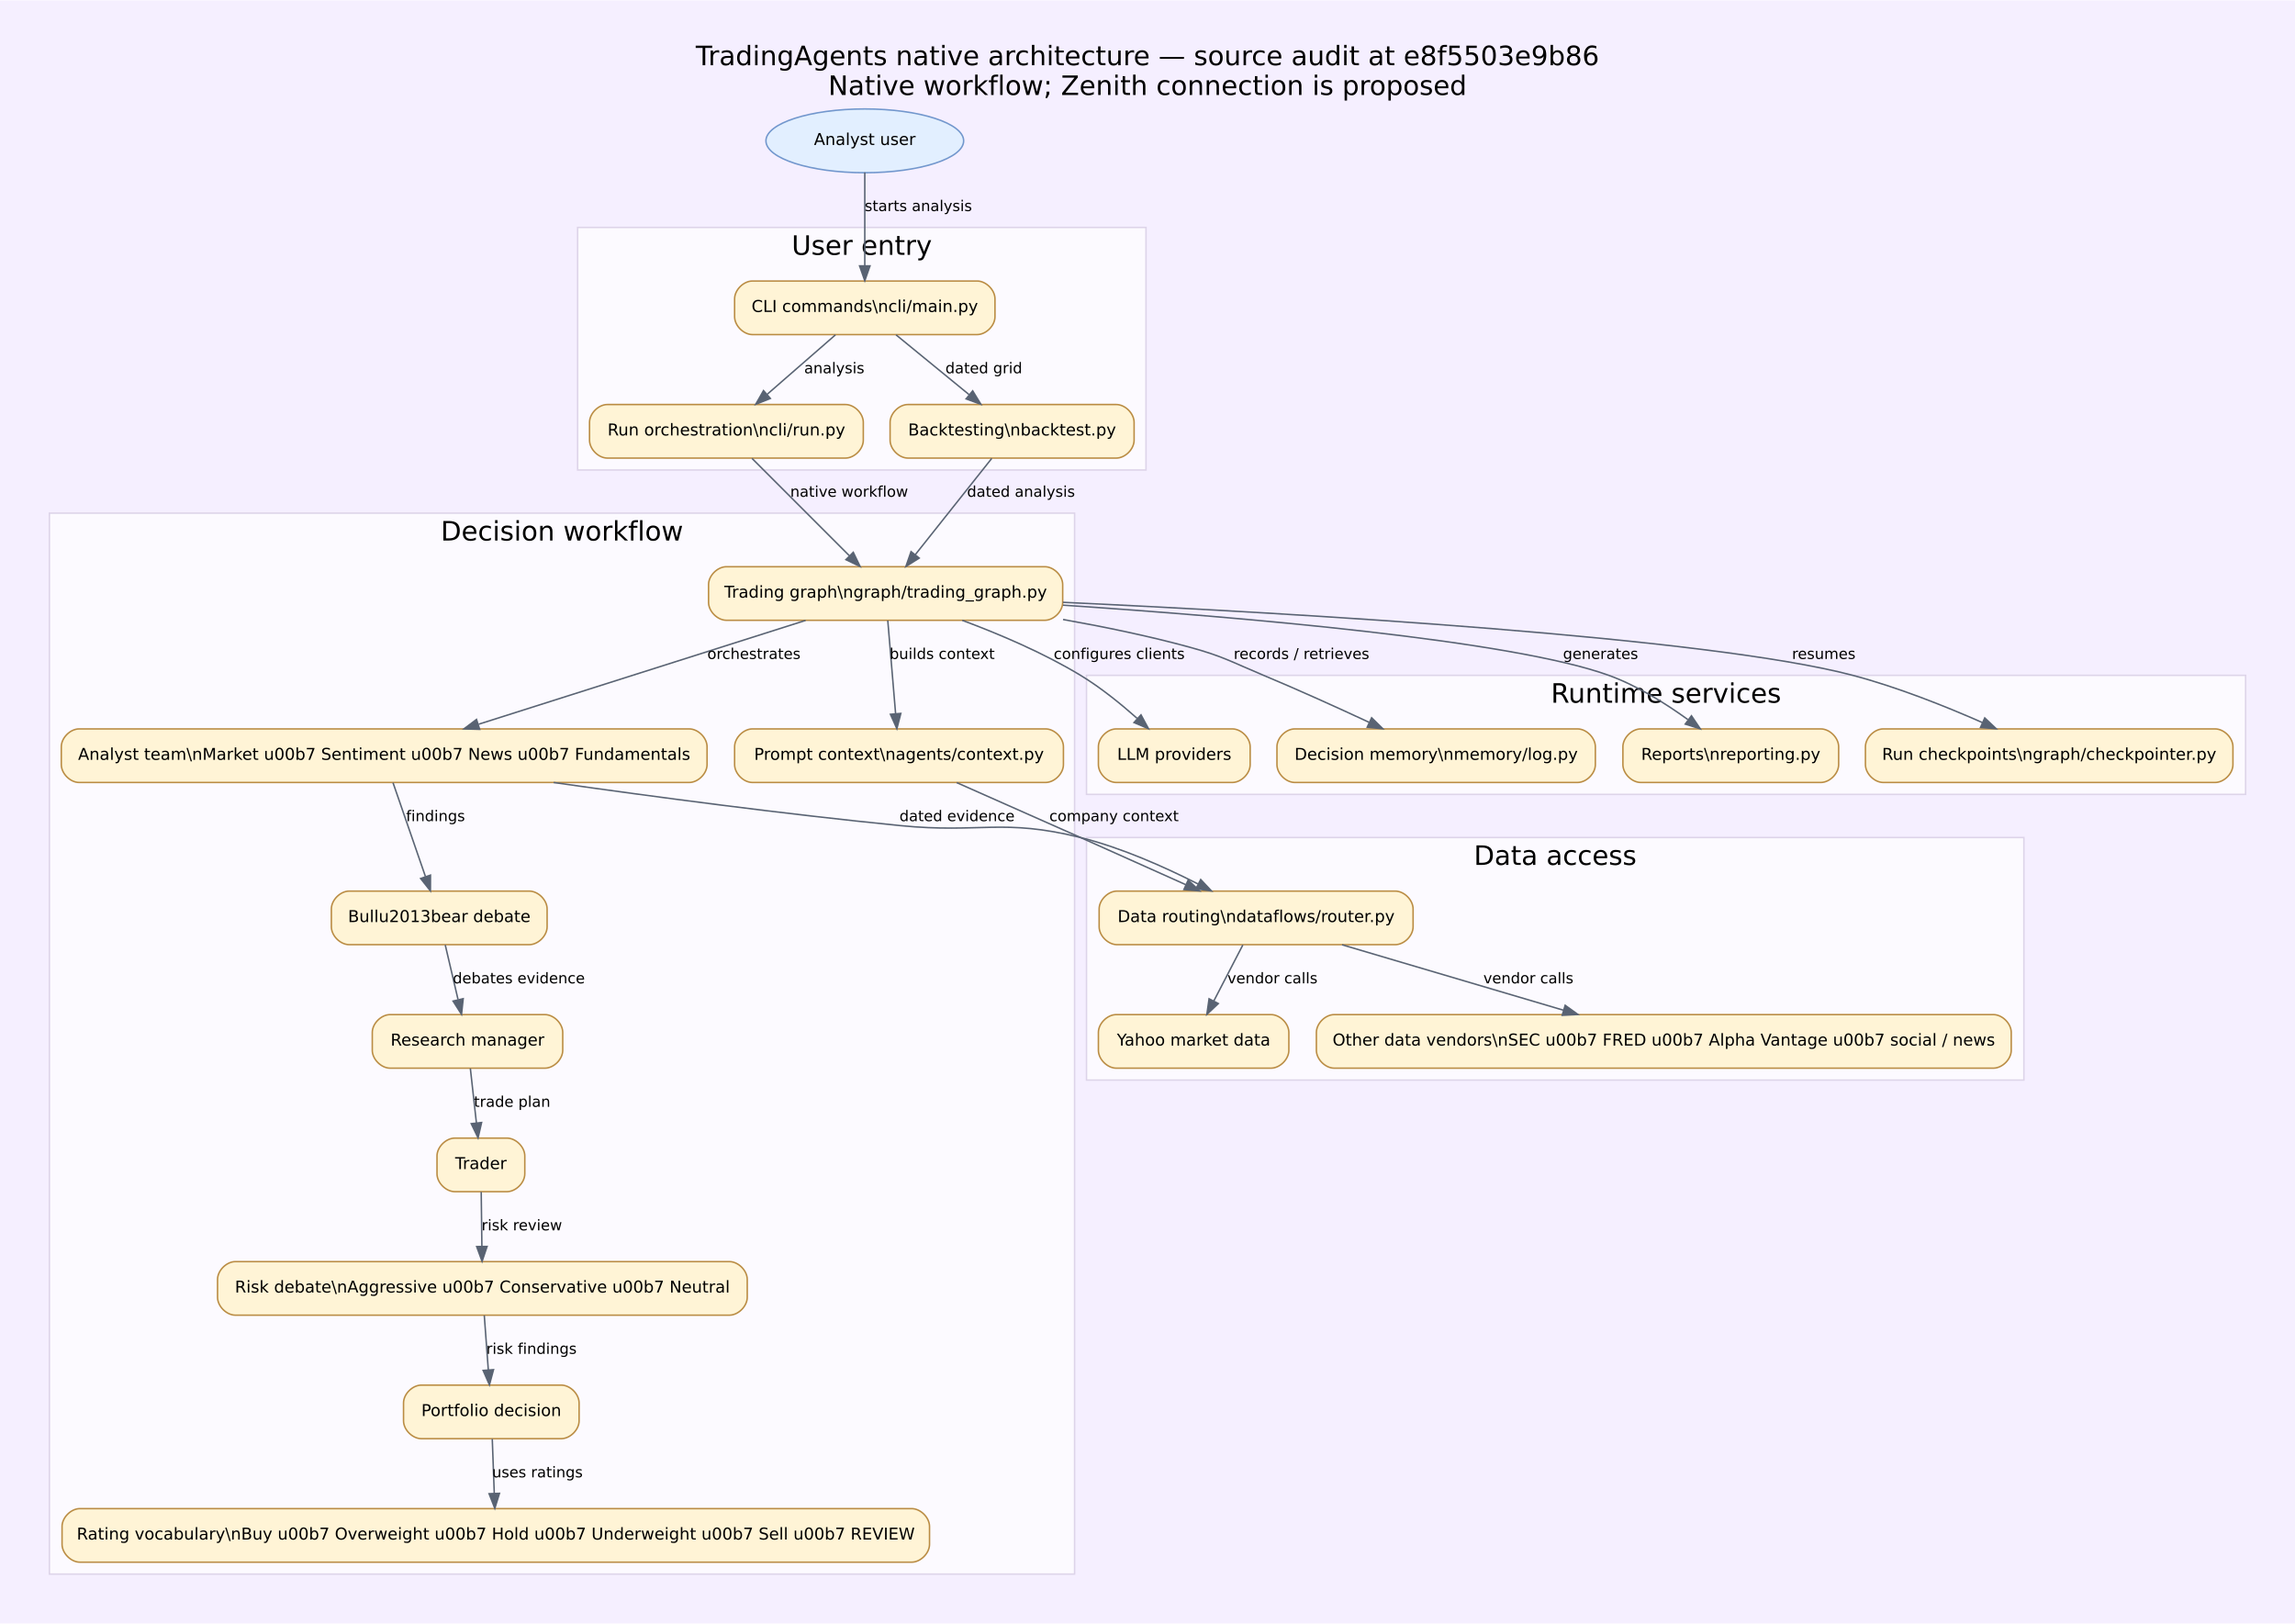
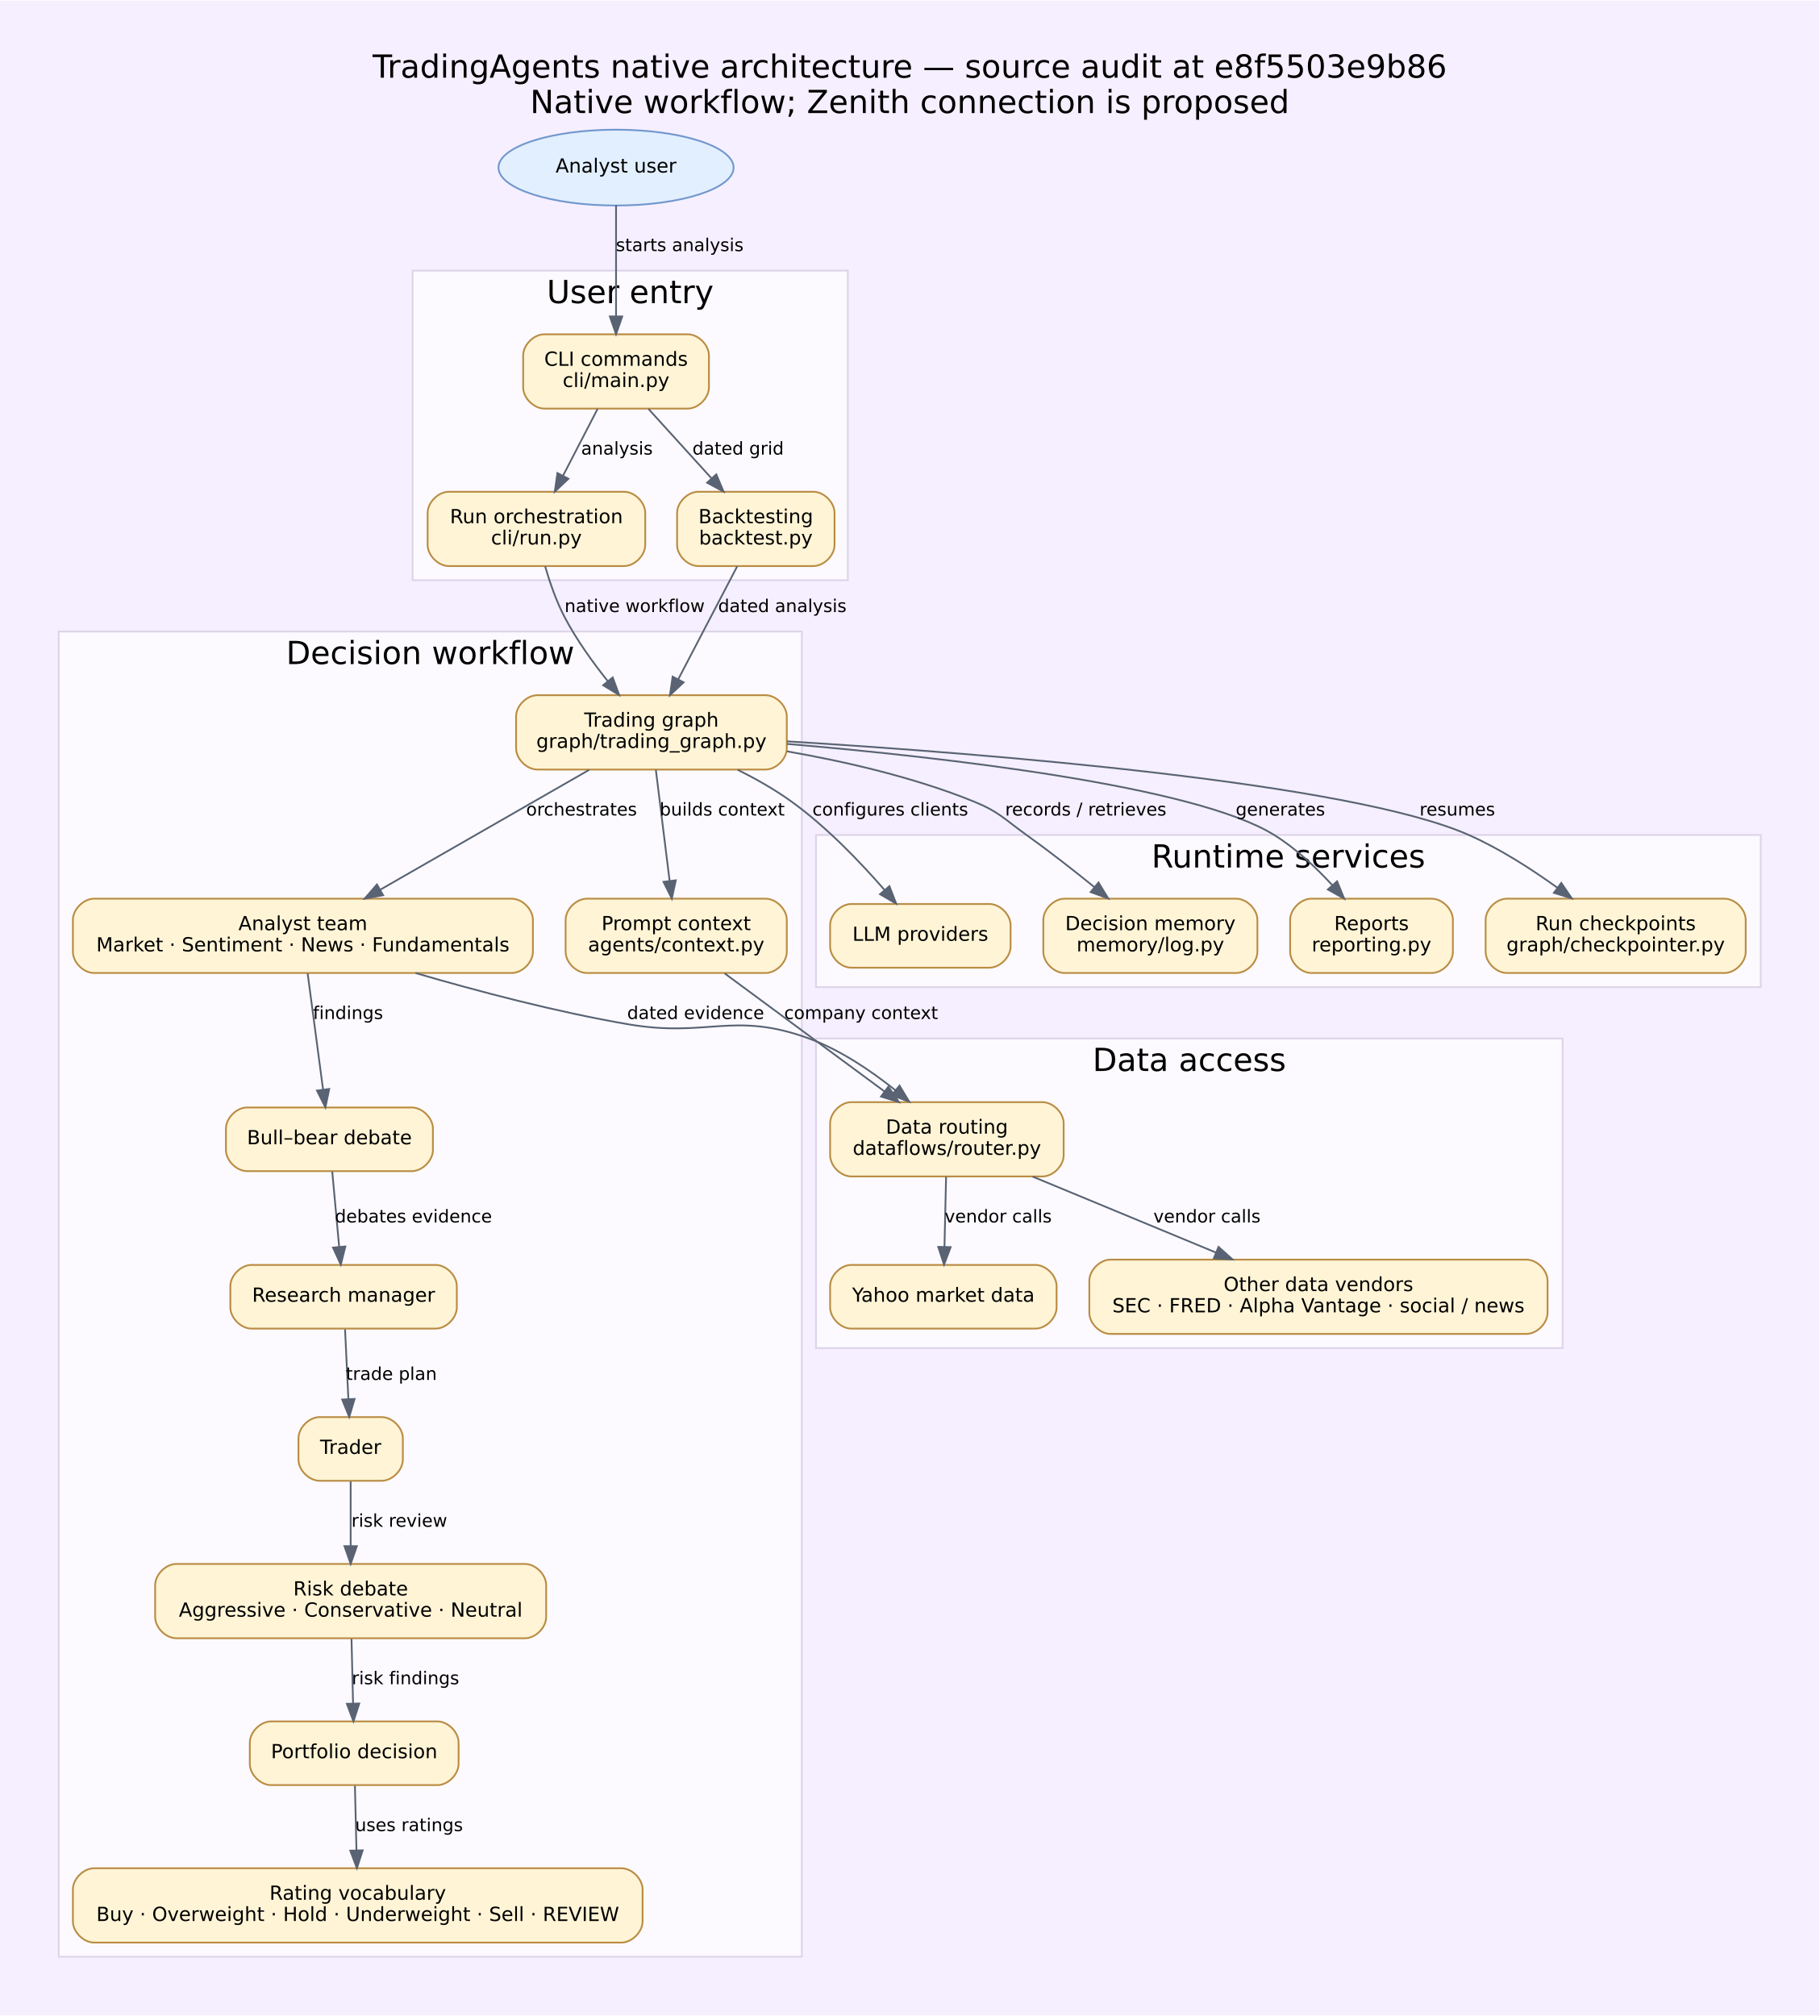
- <svg xmlns="http://www.w3.org/2000/svg" width="1542pt" height="1091pt" viewBox="0.00 0.00 1542.40 1090.83">
-   <g id="graph0" class="graph" transform="scale(1 1) rotate(0) translate(25.2 1065.63)">
-     <polygon fill="#f5efff" stroke="transparent" points="-25.2,25.2 -25.2,-1065.63 1517.2,-1065.63 1517.2,25.2 -25.2,25.2" />
-     <text text-anchor="middle" x="746" y="-1022.03" font-family="DejaVu Sans" font-size="18.00">TradingAgents native architecture — source audit at e8f5503e9b86</text>
-     <text text-anchor="middle" x="746" y="-1002.03" font-family="DejaVu Sans" font-size="18.00">Native workflow; Zenith connection is proposed</text>
+ <svg xmlns="http://www.w3.org/2000/svg" width="1028pt" height="1139pt" viewBox="0.00 0.00 1028.40 1138.83">
+   <g id="graph0" class="graph" transform="scale(1 1) rotate(0) translate(25.2 1113.63)">
+     <polygon fill="#f5efff" stroke="transparent" points="-25.2,25.2 -25.2,-1113.63 1003.2,-1113.63 1003.2,25.2 -25.2,25.2" />
+     <text text-anchor="middle" x="489" y="-1070.03" font-family="DejaVu Sans" font-size="18.00">TradingAgents native architecture — source audit at e8f5503e9b86</text>
+     <text text-anchor="middle" x="489" y="-1050.03" font-family="DejaVu Sans" font-size="18.00">Native workflow; Zenith connection is proposed</text>
    <g id="clust1" class="cluster">
-       <polygon fill="#fcfaff" stroke="#ddd4e9" points="363,-750 363,-913 745,-913 745,-750 363,-750" />
-       <text text-anchor="middle" x="554" y="-894.6" font-family="DejaVu Sans" font-size="18.00">User entry</text>
+       <polygon fill="#fcfaff" stroke="#ddd4e9" points="208,-786 208,-961 454,-961 454,-786 208,-786" />
+       <text text-anchor="middle" x="331" y="-942.6" font-family="DejaVu Sans" font-size="18.00">User entry</text>
    </g>
    <g id="clust2" class="cluster">
-       <polygon fill="#fcfaff" stroke="#ddd4e9" points="8,-8 8,-721 697,-721 697,-8 8,-8" />
-       <text text-anchor="middle" x="352.5" y="-702.6" font-family="DejaVu Sans" font-size="18.00">Decision workflow</text>
+       <polygon fill="#fcfaff" stroke="#ddd4e9" points="8,-8 8,-757 428,-757 428,-8 8,-8" />
+       <text text-anchor="middle" x="218" y="-738.6" font-family="DejaVu Sans" font-size="18.00">Decision workflow</text>
    </g>
    <g id="clust3" class="cluster">
-       <polygon fill="#fcfaff" stroke="#ddd4e9" points="705,-532 705,-612 1484,-612 1484,-532 705,-532" />
-       <text text-anchor="middle" x="1094.5" y="-593.6" font-family="DejaVu Sans" font-size="18.00">Runtime services</text>
+       <polygon fill="#fcfaff" stroke="#ddd4e9" points="436,-556 436,-642 970,-642 970,-556 436,-556" />
+       <text text-anchor="middle" x="703" y="-623.6" font-family="DejaVu Sans" font-size="18.00">Runtime services</text>
    </g>
    <g id="clust4" class="cluster">
-       <polygon fill="#fcfaff" stroke="#ddd4e9" points="705,-340 705,-503 1335,-503 1335,-340 705,-340" />
-       <text text-anchor="middle" x="1020" y="-484.6" font-family="DejaVu Sans" font-size="18.00">Data access</text>
+       <polygon fill="#fcfaff" stroke="#ddd4e9" points="436,-352 436,-527 858,-527 858,-352 436,-352" />
+       <text text-anchor="middle" x="647" y="-508.6" font-family="DejaVu Sans" font-size="18.00">Data access</text>
    </g>
    <g id="node1" class="node">
-       <path fill="#fff4d6" stroke="#ba8c43" d="M631.5,-877C631.5,-877 480.5,-877 480.5,-877 474.5,-877 468.5,-871 468.5,-865 468.5,-865 468.5,-853 468.5,-853 468.5,-847 474.5,-841 480.5,-841 480.5,-841 631.5,-841 631.5,-841 637.5,-841 643.5,-847 643.5,-853 643.5,-853 643.5,-865 643.5,-865 643.5,-871 637.5,-877 631.5,-877" />
-       <text text-anchor="middle" x="556" y="-856.2" font-family="DejaVu Sans" font-size="11.00">CLI commands\ncli/main.py</text>
+       <path fill="#fff4d6" stroke="#ba8c43" d="M363.5,-925C363.5,-925 282.5,-925 282.5,-925 276.5,-925 270.5,-919 270.5,-913 270.5,-913 270.5,-895 270.5,-895 270.5,-889 276.5,-883 282.5,-883 282.5,-883 363.5,-883 363.5,-883 369.5,-883 375.5,-889 375.5,-895 375.5,-895 375.5,-913 375.5,-913 375.5,-919 369.5,-925 363.5,-925" />
+       <text text-anchor="middle" x="323" y="-907.2" font-family="DejaVu Sans" font-size="11.00">CLI commands</text>
+       <text text-anchor="middle" x="323" y="-895.2" font-family="DejaVu Sans" font-size="11.00">cli/main.py</text>
    </g>
    <g id="node2" class="node">
-       <path fill="#fff4d6" stroke="#ba8c43" d="M543,-794C543,-794 383,-794 383,-794 377,-794 371,-788 371,-782 371,-782 371,-770 371,-770 371,-764 377,-758 383,-758 383,-758 543,-758 543,-758 549,-758 555,-764 555,-770 555,-770 555,-782 555,-782 555,-788 549,-794 543,-794" />
-       <text text-anchor="middle" x="463" y="-773.2" font-family="DejaVu Sans" font-size="11.00">Run orchestration\ncli/run.py</text>
+       <path fill="#fff4d6" stroke="#ba8c43" d="M327.5,-836C327.5,-836 228.5,-836 228.5,-836 222.5,-836 216.5,-830 216.5,-824 216.5,-824 216.5,-806 216.5,-806 216.5,-800 222.5,-794 228.5,-794 228.5,-794 327.5,-794 327.5,-794 333.5,-794 339.5,-800 339.5,-806 339.5,-806 339.5,-824 339.5,-824 339.5,-830 333.5,-836 327.5,-836" />
+       <text text-anchor="middle" x="278" y="-818.2" font-family="DejaVu Sans" font-size="11.00">Run orchestration</text>
+       <text text-anchor="middle" x="278" y="-806.2" font-family="DejaVu Sans" font-size="11.00">cli/run.py</text>
    </g>
    <g id="edge2" class="edge">
-       <path fill="none" stroke="#596373" d="M536.28,-840.82C522.96,-829.22 505.2,-813.75 490.5,-800.95" />
-       <polygon fill="#596373" stroke="#596373" points="492.53,-798.08 482.69,-794.15 487.94,-803.36 492.53,-798.08" />
-       <text text-anchor="middle" x="535.5" y="-815" font-family="DejaVu Sans" font-size="10.00">analysis</text>
+       <path fill="none" stroke="#596373" d="M312.56,-882.82C306.77,-871.62 299.46,-857.49 293.06,-845.12" />
+       <polygon fill="#596373" stroke="#596373" points="296.08,-843.34 288.38,-836.07 289.87,-846.56 296.08,-843.34" />
+       <text text-anchor="middle" x="323.5" y="-857" font-family="DejaVu Sans" font-size="10.00">analysis</text>
    </g>
    <g id="node3" class="node">
-       <path fill="#fff4d6" stroke="#ba8c43" d="M725,-794C725,-794 585,-794 585,-794 579,-794 573,-788 573,-782 573,-782 573,-770 573,-770 573,-764 579,-758 585,-758 585,-758 725,-758 725,-758 731,-758 737,-764 737,-770 737,-770 737,-782 737,-782 737,-788 731,-794 725,-794" />
-       <text text-anchor="middle" x="655" y="-773.2" font-family="DejaVu Sans" font-size="11.00">Backtesting\nbacktest.py</text>
+       <path fill="#fff4d6" stroke="#ba8c43" d="M434.5,-836C434.5,-836 369.5,-836 369.5,-836 363.5,-836 357.5,-830 357.5,-824 357.5,-824 357.5,-806 357.5,-806 357.5,-800 363.5,-794 369.5,-794 369.5,-794 434.5,-794 434.5,-794 440.5,-794 446.5,-800 446.5,-806 446.5,-806 446.5,-824 446.5,-824 446.5,-830 440.5,-836 434.5,-836" />
+       <text text-anchor="middle" x="402" y="-818.2" font-family="DejaVu Sans" font-size="11.00">Backtesting</text>
+       <text text-anchor="middle" x="402" y="-806.2" font-family="DejaVu Sans" font-size="11.00">backtest.py</text>
    </g>
    <g id="edge3" class="edge">
-       <path fill="none" stroke="#596373" d="M577,-840.82C591.3,-829.12 610.43,-813.47 626.16,-800.6" />
-       <polygon fill="#596373" stroke="#596373" points="628.51,-803.19 634.03,-794.15 624.08,-797.78 628.51,-803.19" />
-       <text text-anchor="middle" x="636" y="-815" font-family="DejaVu Sans" font-size="10.00">dated grid</text>
+       <path fill="none" stroke="#596373" d="M341.32,-882.82C351.89,-871.18 365.33,-856.38 376.88,-843.67" />
+       <polygon fill="#596373" stroke="#596373" points="379.65,-845.82 383.78,-836.07 374.46,-841.12 379.65,-845.82" />
+       <text text-anchor="middle" x="392" y="-857" font-family="DejaVu Sans" font-size="10.00">dated grid</text>
    </g>
    <g id="node4" class="node">
-       <path fill="#fff4d6" stroke="#ba8c43" d="M677,-685C677,-685 463,-685 463,-685 457,-685 451,-679 451,-673 451,-673 451,-661 451,-661 451,-655 457,-649 463,-649 463,-649 677,-649 677,-649 683,-649 689,-655 689,-661 689,-661 689,-673 689,-673 689,-679 683,-685 677,-685" />
-       <text text-anchor="middle" x="570" y="-664.2" font-family="DejaVu Sans" font-size="11.00">Trading graph\ngraph/trading_graph.py</text>
+       <path fill="#fff4d6" stroke="#ba8c43" d="M407.5,-721C407.5,-721 278.5,-721 278.5,-721 272.5,-721 266.5,-715 266.5,-709 266.5,-709 266.5,-691 266.5,-691 266.5,-685 272.5,-679 278.5,-679 278.5,-679 407.5,-679 407.5,-679 413.5,-679 419.5,-685 419.5,-691 419.5,-691 419.5,-709 419.5,-709 419.5,-715 413.5,-721 407.5,-721" />
+       <text text-anchor="middle" x="343" y="-703.2" font-family="DejaVu Sans" font-size="11.00">Trading graph</text>
+       <text text-anchor="middle" x="343" y="-691.2" font-family="DejaVu Sans" font-size="11.00">graph/trading_graph.py</text>
    </g>
    <g id="edge4" class="edge">
-       <path fill="none" stroke="#596373" d="M480.19,-757.81C497.9,-740.1 525.65,-712.35 545.62,-692.38" />
-       <polygon fill="#596373" stroke="#596373" points="548.26,-694.69 552.85,-685.15 543.31,-689.74 548.26,-694.69" />
-       <text text-anchor="middle" x="545.5" y="-732" font-family="DejaVu Sans" font-size="10.00">native workflow</text>
+       <path fill="none" stroke="#596373" d="M282.92,-793.83C285.56,-784.73 289.25,-774.03 294,-765 300.65,-752.37 309.78,-739.64 318.36,-728.9" />
+       <polygon fill="#596373" stroke="#596373" points="321.11,-731.06 324.76,-721.11 315.7,-726.62 321.11,-731.06" />
+       <text text-anchor="middle" x="333.5" y="-768" font-family="DejaVu Sans" font-size="10.00">native workflow</text>
    </g>
    <g id="edge5" class="edge">
-       <path fill="none" stroke="#596373" d="M641.34,-757.81C627.46,-740.34 605.81,-713.08 590,-693.18" />
-       <polygon fill="#596373" stroke="#596373" points="592.58,-690.8 583.62,-685.15 587.1,-695.16 592.58,-690.8" />
-       <text text-anchor="middle" x="661" y="-732" font-family="DejaVu Sans" font-size="10.00">dated analysis</text>
+       <path fill="none" stroke="#596373" d="M391.45,-793.8C382.18,-776.04 368.58,-749.99 358.15,-730.01" />
+       <polygon fill="#596373" stroke="#596373" points="361.19,-728.27 353.46,-721.03 354.98,-731.51 361.19,-728.27" />
+       <text text-anchor="middle" x="417" y="-768" font-family="DejaVu Sans" font-size="10.00">dated analysis</text>
    </g>
    <g id="node5" class="node">
-       <path fill="#fff4d6" stroke="#ba8c43" d="M438,-576C438,-576 28,-576 28,-576 22,-576 16,-570 16,-564 16,-564 16,-552 16,-552 16,-546 22,-540 28,-540 28,-540 438,-540 438,-540 444,-540 450,-546 450,-552 450,-552 450,-564 450,-564 450,-570 444,-576 438,-576" />
-       <text text-anchor="middle" x="233" y="-555.2" font-family="DejaVu Sans" font-size="11.00">Analyst team\nMarket u00b7 Sentiment u00b7 News u00b7 Fundamentals</text>
+       <path fill="#fff4d6" stroke="#ba8c43" d="M264,-606C264,-606 28,-606 28,-606 22,-606 16,-600 16,-594 16,-594 16,-576 16,-576 16,-570 22,-564 28,-564 28,-564 264,-564 264,-564 270,-564 276,-570 276,-576 276,-576 276,-594 276,-594 276,-600 270,-606 264,-606" />
+       <text text-anchor="middle" x="146" y="-588.2" font-family="DejaVu Sans" font-size="11.00">Analyst team</text>
+       <text text-anchor="middle" x="146" y="-576.2" font-family="DejaVu Sans" font-size="11.00">Market · Sentiment · News · Fundamentals</text>
    </g>
    <g id="edge6" class="edge">
-       <path fill="none" stroke="#596373" d="M516.23,-648.93C456.43,-629.94 359.92,-599.3 296.47,-579.15" />
-       <polygon fill="#596373" stroke="#596373" points="297.17,-575.7 286.58,-576.01 295.05,-582.37 297.17,-575.7" />
-       <text text-anchor="middle" x="481.5" y="-623" font-family="DejaVu Sans" font-size="10.00">orchestrates</text>
+       <path fill="none" stroke="#596373" d="M307.78,-678.8C274.72,-659.84 225.18,-631.42 189.63,-611.03" />
+       <polygon fill="#596373" stroke="#596373" points="191.33,-607.97 180.91,-606.03 187.85,-614.04 191.33,-607.97" />
+       <text text-anchor="middle" x="303.5" y="-653" font-family="DejaVu Sans" font-size="10.00">orchestrates</text>
    </g>
    <g id="node6" class="node">
-       <path fill="#fff4d6" stroke="#ba8c43" d="M677.5,-576C677.5,-576 480.5,-576 480.5,-576 474.5,-576 468.5,-570 468.5,-564 468.5,-564 468.5,-552 468.5,-552 468.5,-546 474.5,-540 480.5,-540 480.5,-540 677.5,-540 677.5,-540 683.5,-540 689.5,-546 689.5,-552 689.5,-552 689.5,-564 689.5,-564 689.5,-570 683.5,-576 677.5,-576" />
-       <text text-anchor="middle" x="579" y="-555.2" font-family="DejaVu Sans" font-size="11.00">Prompt context\nagents/context.py</text>
+       <path fill="#fff4d6" stroke="#ba8c43" d="M407.5,-606C407.5,-606 306.5,-606 306.5,-606 300.5,-606 294.5,-600 294.5,-594 294.5,-594 294.5,-576 294.5,-576 294.5,-570 300.5,-564 306.5,-564 306.5,-564 407.5,-564 407.5,-564 413.5,-564 419.5,-570 419.5,-576 419.5,-576 419.5,-594 419.5,-594 419.5,-600 413.5,-606 407.5,-606" />
+       <text text-anchor="middle" x="357" y="-588.2" font-family="DejaVu Sans" font-size="11.00">Prompt context</text>
+       <text text-anchor="middle" x="357" y="-576.2" font-family="DejaVu Sans" font-size="11.00">agents/context.py</text>
    </g>
    <g id="edge7" class="edge">
-       <path fill="none" stroke="#596373" d="M571.45,-648.81C572.86,-631.96 575.05,-606.02 576.7,-586.34" />
-       <polygon fill="#596373" stroke="#596373" points="580.21,-586.41 577.56,-576.15 573.23,-585.82 580.21,-586.41" />
-       <text text-anchor="middle" x="608" y="-623" font-family="DejaVu Sans" font-size="10.00">builds context</text>
+       <path fill="none" stroke="#596373" d="M345.5,-678.8C347.66,-661.36 350.81,-635.93 353.27,-616.1" />
+       <polygon fill="#596373" stroke="#596373" points="356.76,-616.38 354.52,-606.03 349.82,-615.52 356.76,-616.38" />
+       <text text-anchor="middle" x="383" y="-653" font-family="DejaVu Sans" font-size="10.00">builds context</text>
    </g>
    <g id="node13" class="node">
-       <path fill="#fff4d6" stroke="#ba8c43" d="M803,-576C803,-576 725,-576 725,-576 719,-576 713,-570 713,-564 713,-564 713,-552 713,-552 713,-546 719,-540 725,-540 725,-540 803,-540 803,-540 809,-540 815,-546 815,-552 815,-552 815,-564 815,-564 815,-570 809,-576 803,-576" />
-       <text text-anchor="middle" x="764" y="-555.2" font-family="DejaVu Sans" font-size="11.00">LLM providers</text>
+       <path fill="#fff4d6" stroke="#ba8c43" d="M534,-603C534,-603 456,-603 456,-603 450,-603 444,-597 444,-591 444,-591 444,-579 444,-579 444,-573 450,-567 456,-567 456,-567 534,-567 534,-567 540,-567 546,-573 546,-579 546,-579 546,-591 546,-591 546,-597 540,-603 534,-603" />
+       <text text-anchor="middle" x="495" y="-582.2" font-family="DejaVu Sans" font-size="11.00">LLM providers</text>
    </g>
    <g id="edge14" class="edge">
-       <path fill="none" stroke="#596373" d="M621.52,-648.97C646.41,-639.7 676.18,-627.05 701,-612 714.47,-603.83 728.02,-592.87 739.09,-583.03" />
-       <polygon fill="#596373" stroke="#596373" points="741.63,-585.45 746.67,-576.13 736.92,-580.27 741.63,-585.45" />
-       <text text-anchor="middle" x="727" y="-623" font-family="DejaVu Sans" font-size="10.00">configures clients</text>
+       <path fill="none" stroke="#596373" d="M391.74,-678.87C402.12,-673.69 412.73,-667.67 422,-661 441.85,-646.72 461,-626.74 474.7,-610.99" />
+       <polygon fill="#596373" stroke="#596373" points="477.52,-613.07 481.34,-603.19 472.19,-608.53 477.52,-613.07" />
+       <text text-anchor="middle" x="478" y="-653" font-family="DejaVu Sans" font-size="10.00">configures clients</text>
    </g>
    <g id="node14" class="node">
-       <path fill="#fff4d6" stroke="#ba8c43" d="M1035,-576C1035,-576 845,-576 845,-576 839,-576 833,-570 833,-564 833,-564 833,-552 833,-552 833,-546 839,-540 845,-540 845,-540 1035,-540 1035,-540 1041,-540 1047,-546 1047,-552 1047,-552 1047,-564 1047,-564 1047,-570 1041,-576 1035,-576" />
-       <text text-anchor="middle" x="940" y="-555.2" font-family="DejaVu Sans" font-size="11.00">Decision memory\nmemory/log.py</text>
+       <path fill="#fff4d6" stroke="#ba8c43" d="M673.5,-606C673.5,-606 576.5,-606 576.5,-606 570.5,-606 564.5,-600 564.5,-594 564.5,-594 564.5,-576 564.5,-576 564.5,-570 570.5,-564 576.5,-564 576.5,-564 673.5,-564 673.5,-564 679.5,-564 685.5,-570 685.5,-576 685.5,-576 685.5,-594 685.5,-594 685.5,-600 679.5,-606 673.5,-606" />
+       <text text-anchor="middle" x="625" y="-588.2" font-family="DejaVu Sans" font-size="11.00">Decision memory</text>
+       <text text-anchor="middle" x="625" y="-576.2" font-family="DejaVu Sans" font-size="11.00">memory/log.py</text>
    </g>
    <g id="edge15" class="edge">
-       <path fill="none" stroke="#596373" d="M689.24,-649.52C717.27,-644.55 746.87,-638.41 774,-631 796.93,-624.74 802.07,-621.17 824,-612 847.67,-602.11 873.67,-590.32 895.05,-580.37" />
-       <polygon fill="#596373" stroke="#596373" points="896.64,-583.49 904.21,-576.08 893.67,-577.15 896.64,-583.49" />
-       <text text-anchor="middle" x="849.5" y="-623" font-family="DejaVu Sans" font-size="10.00">records / retrieves</text>
+       <path fill="none" stroke="#596373" d="M419.62,-689.27C452.82,-683.48 491.65,-674.52 525,-661 539.63,-655.07 542.15,-651.17 555,-642 567.87,-632.82 581.54,-622.11 593.36,-612.53" />
+       <polygon fill="#596373" stroke="#596373" points="595.69,-615.15 601.21,-606.11 591.25,-609.73 595.69,-615.15" />
+       <text text-anchor="middle" x="588.5" y="-653" font-family="DejaVu Sans" font-size="10.00">records / retrieves</text>
    </g>
    <g id="node15" class="node">
-       <path fill="#fff4d6" stroke="#ba8c43" d="M1198.5,-576C1198.5,-576 1077.5,-576 1077.5,-576 1071.5,-576 1065.5,-570 1065.5,-564 1065.5,-564 1065.5,-552 1065.5,-552 1065.5,-546 1071.5,-540 1077.5,-540 1077.5,-540 1198.5,-540 1198.5,-540 1204.5,-540 1210.5,-546 1210.5,-552 1210.5,-552 1210.5,-564 1210.5,-564 1210.5,-570 1204.5,-576 1198.5,-576" />
-       <text text-anchor="middle" x="1138" y="-555.2" font-family="DejaVu Sans" font-size="11.00">Reports\nreporting.py</text>
+       <path fill="#fff4d6" stroke="#ba8c43" d="M784,-606C784,-606 716,-606 716,-606 710,-606 704,-600 704,-594 704,-594 704,-576 704,-576 704,-570 710,-564 716,-564 716,-564 784,-564 784,-564 790,-564 796,-570 796,-576 796,-576 796,-594 796,-594 796,-600 790,-606 784,-606" />
+       <text text-anchor="middle" x="750" y="-588.2" font-family="DejaVu Sans" font-size="11.00">Reports</text>
+       <text text-anchor="middle" x="750" y="-576.2" font-family="DejaVu Sans" font-size="11.00">reporting.py</text>
    </g>
    <g id="edge16" class="edge">
-       <path fill="none" stroke="#596373" d="M689.21,-659.16C810.87,-651.05 990.78,-635.57 1056,-612 1075.06,-605.11 1094.2,-593.1 1109.19,-582.25" />
-       <polygon fill="#596373" stroke="#596373" points="1111.58,-584.83 1117.5,-576.05 1107.39,-579.23 1111.58,-584.83" />
-       <text text-anchor="middle" x="1050.5" y="-623" font-family="DejaVu Sans" font-size="10.00">generates</text>
+       <path fill="none" stroke="#596373" d="M419.56,-693.49C508.91,-685.87 650.16,-669.83 695,-642 707.18,-634.44 718.63,-623.64 727.91,-613.54" />
+       <polygon fill="#596373" stroke="#596373" points="730.55,-615.83 734.55,-606.01 725.31,-611.19 730.55,-615.83" />
+       <text text-anchor="middle" x="698.5" y="-653" font-family="DejaVu Sans" font-size="10.00">generates</text>
    </g>
    <g id="node16" class="node">
-       <path fill="#fff4d6" stroke="#ba8c43" d="M1463.5,-576C1463.5,-576 1240.5,-576 1240.5,-576 1234.5,-576 1228.5,-570 1228.5,-564 1228.5,-564 1228.5,-552 1228.5,-552 1228.5,-546 1234.5,-540 1240.5,-540 1240.5,-540 1463.5,-540 1463.5,-540 1469.5,-540 1475.5,-546 1475.5,-552 1475.5,-552 1475.5,-564 1475.5,-564 1475.5,-570 1469.5,-576 1463.5,-576" />
-       <text text-anchor="middle" x="1352" y="-555.2" font-family="DejaVu Sans" font-size="11.00">Run checkpoints\ngraph/checkpointer.py</text>
+       <path fill="#fff4d6" stroke="#ba8c43" d="M949.5,-606C949.5,-606 826.5,-606 826.5,-606 820.5,-606 814.5,-600 814.5,-594 814.5,-594 814.5,-576 814.5,-576 814.5,-570 820.5,-564 826.5,-564 826.5,-564 949.5,-564 949.5,-564 955.5,-564 961.5,-570 961.5,-576 961.5,-576 961.5,-594 961.5,-594 961.5,-600 955.5,-606 949.5,-606" />
+       <text text-anchor="middle" x="888" y="-588.2" font-family="DejaVu Sans" font-size="11.00">Run checkpoints</text>
+       <text text-anchor="middle" x="888" y="-576.2" font-family="DejaVu Sans" font-size="11.00">graph/checkpointer.py</text>
    </g>
    <g id="edge17" class="edge">
-       <path fill="none" stroke="#596373" d="M689.14,-661.08C848.69,-653.63 1122.96,-637.59 1220,-612 1249.85,-604.13 1282.03,-591.3 1307.14,-580.24" />
-       <polygon fill="#596373" stroke="#596373" points="1308.7,-583.38 1316.4,-576.1 1305.85,-576.99 1308.7,-583.38" />
-       <text text-anchor="middle" x="1200.5" y="-623" font-family="DejaVu Sans" font-size="10.00">resumes</text>
+       <path fill="none" stroke="#596373" d="M419.63,-694.92C532.6,-688 737.74,-671.74 805,-642 822.54,-634.24 840.38,-622.77 855.01,-612.22" />
+       <polygon fill="#596373" stroke="#596373" points="857.25,-614.92 863.22,-606.16 853.09,-609.29 857.25,-614.92" />
+       <text text-anchor="middle" x="798.5" y="-653" font-family="DejaVu Sans" font-size="10.00">resumes</text>
    </g>
    <g id="node7" class="node">
-       <path fill="#fff4d6" stroke="#ba8c43" d="M330.5,-467C330.5,-467 209.5,-467 209.5,-467 203.5,-467 197.5,-461 197.5,-455 197.5,-455 197.5,-443 197.5,-443 197.5,-437 203.5,-431 209.5,-431 209.5,-431 330.5,-431 330.5,-431 336.5,-431 342.5,-437 342.5,-443 342.5,-443 342.5,-455 342.5,-455 342.5,-461 336.5,-467 330.5,-467" />
-       <text text-anchor="middle" x="270" y="-446.2" font-family="DejaVu Sans" font-size="11.00">Bullu2013bear debate</text>
+       <path fill="#fff4d6" stroke="#ba8c43" d="M207.5,-488C207.5,-488 114.5,-488 114.5,-488 108.5,-488 102.5,-482 102.5,-476 102.5,-476 102.5,-464 102.5,-464 102.5,-458 108.5,-452 114.5,-452 114.5,-452 207.5,-452 207.5,-452 213.5,-452 219.5,-458 219.5,-464 219.5,-464 219.5,-476 219.5,-476 219.5,-482 213.5,-488 207.5,-488" />
+       <text text-anchor="middle" x="161" y="-467.2" font-family="DejaVu Sans" font-size="11.00">Bull–bear debate</text>
    </g>
    <g id="edge8" class="edge">
-       <path fill="none" stroke="#596373" d="M238.94,-539.81C244.82,-522.81 253.91,-496.54 260.73,-476.79" />
-       <polygon fill="#596373" stroke="#596373" points="264.11,-477.74 264.07,-467.15 257.49,-475.46 264.11,-477.74" />
-       <text text-anchor="middle" x="267.5" y="-514" font-family="DejaVu Sans" font-size="10.00">findings</text>
+       <path fill="none" stroke="#596373" d="M148.68,-563.8C151.11,-545.5 154.71,-518.4 157.39,-498.2" />
+       <polygon fill="#596373" stroke="#596373" points="160.89,-498.45 158.73,-488.07 153.95,-497.53 160.89,-498.45" />
+       <text text-anchor="middle" x="171.5" y="-538" font-family="DejaVu Sans" font-size="10.00">findings</text>
    </g>
    <g id="node17" class="node">
-       <path fill="#fff4d6" stroke="#ba8c43" d="M912.5,-467C912.5,-467 725.5,-467 725.5,-467 719.5,-467 713.5,-461 713.5,-455 713.5,-455 713.5,-443 713.5,-443 713.5,-437 719.5,-431 725.5,-431 725.5,-431 912.5,-431 912.5,-431 918.5,-431 924.5,-437 924.5,-443 924.5,-443 924.5,-455 924.5,-455 924.5,-461 918.5,-467 912.5,-467" />
-       <text text-anchor="middle" x="819" y="-446.2" font-family="DejaVu Sans" font-size="11.00">Data routing\ndataflows/router.py</text>
+       <path fill="#fff4d6" stroke="#ba8c43" d="M564,-491C564,-491 456,-491 456,-491 450,-491 444,-485 444,-479 444,-479 444,-461 444,-461 444,-455 450,-449 456,-449 456,-449 564,-449 564,-449 570,-449 576,-455 576,-461 576,-461 576,-479 576,-479 576,-485 570,-491 564,-491" />
+       <text text-anchor="middle" x="510" y="-473.2" font-family="DejaVu Sans" font-size="11.00">Data routing</text>
+       <text text-anchor="middle" x="510" y="-461.2" font-family="DejaVu Sans" font-size="11.00">dataflows/router.py</text>
    </g>
    <g id="edge18" class="edge">
-       <path fill="none" stroke="#596373" d="M346.87,-539.98C414.49,-530.36 501.99,-518.74 580,-511 633.63,-505.68 648.7,-516.02 701,-503 728.46,-496.16 757.47,-483.22 779.86,-471.83" />
-       <polygon fill="#596373" stroke="#596373" points="781.76,-474.79 789.02,-467.07 778.54,-468.57 781.76,-474.79" />
-       <text text-anchor="middle" x="618" y="-514" font-family="DejaVu Sans" font-size="10.00">dated evidence</text>
+       <path fill="none" stroke="#596373" d="M209.66,-563.98C244.8,-553.71 289.43,-541.93 330,-535 374.82,-527.34 389.29,-542.61 432,-527 449.8,-520.49 467.17,-508.72 480.99,-497.64" />
+       <polygon fill="#596373" stroke="#596373" points="483.23,-500.33 488.69,-491.25 478.76,-494.95 483.23,-500.33" />
+       <text text-anchor="middle" x="368" y="-538" font-family="DejaVu Sans" font-size="10.00">dated evidence</text>
    </g>
    <g id="edge19" class="edge">
-       <path fill="none" stroke="#596373" d="M617.76,-539.91C641.75,-529.31 673.18,-515.4 701,-503 724.32,-492.6 750.19,-480.99 771.76,-471.29" />
-       <polygon fill="#596373" stroke="#596373" points="773.34,-474.41 781.03,-467.12 770.47,-468.03 773.34,-474.41" />
-       <text text-anchor="middle" x="723.5" y="-514" font-family="DejaVu Sans" font-size="10.00">company context</text>
+       <path fill="none" stroke="#596373" d="M384.35,-563.8C409.59,-545.16 447.21,-517.38 474.7,-497.07" />
+       <polygon fill="#596373" stroke="#596373" points="476.92,-499.78 482.88,-491.03 472.76,-494.15 476.92,-499.78" />
+       <text text-anchor="middle" x="461.5" y="-538" font-family="DejaVu Sans" font-size="10.00">company context</text>
    </g>
    <g id="node8" class="node">
-       <path fill="#fff4d6" stroke="#ba8c43" d="M341,-384C341,-384 237,-384 237,-384 231,-384 225,-378 225,-372 225,-372 225,-360 225,-360 225,-354 231,-348 237,-348 237,-348 341,-348 341,-348 347,-348 353,-354 353,-360 353,-360 353,-372 353,-372 353,-378 347,-384 341,-384" />
-       <text text-anchor="middle" x="289" y="-363.2" font-family="DejaVu Sans" font-size="11.00">Research manager</text>
+       <path fill="#fff4d6" stroke="#ba8c43" d="M221,-399C221,-399 117,-399 117,-399 111,-399 105,-393 105,-387 105,-387 105,-375 105,-375 105,-369 111,-363 117,-363 117,-363 221,-363 221,-363 227,-363 233,-369 233,-375 233,-375 233,-387 233,-387 233,-393 227,-399 221,-399" />
+       <text text-anchor="middle" x="169" y="-378.2" font-family="DejaVu Sans" font-size="11.00">Research manager</text>
    </g>
    <g id="edge9" class="edge">
-       <path fill="none" stroke="#596373" d="M274.03,-430.82C276.52,-420.19 279.78,-406.31 282.62,-394.2" />
-       <polygon fill="#596373" stroke="#596373" points="286.1,-394.69 284.98,-384.15 279.29,-393.09 286.1,-394.69" />
-       <text text-anchor="middle" x="323.5" y="-405" font-family="DejaVu Sans" font-size="10.00">debates evidence</text>
+       <path fill="none" stroke="#596373" d="M162.58,-451.81C163.7,-439.66 165.22,-423.11 166.5,-409.18" />
+       <polygon fill="#596373" stroke="#596373" points="169.99,-409.43 167.42,-399.15 163.02,-408.79 169.99,-409.43" />
+       <text text-anchor="middle" x="208.5" y="-423" font-family="DejaVu Sans" font-size="10.00">debates evidence</text>
    </g>
    <g id="node9" class="node">
-       <path fill="#fff4d6" stroke="#ba8c43" d="M315.5,-301C315.5,-301 280.5,-301 280.5,-301 274.5,-301 268.5,-295 268.5,-289 268.5,-289 268.5,-277 268.5,-277 268.5,-271 274.5,-265 280.5,-265 280.5,-265 315.5,-265 315.5,-265 321.5,-265 327.5,-271 327.5,-277 327.5,-277 327.5,-289 327.5,-289 327.5,-295 321.5,-301 315.5,-301" />
-       <text text-anchor="middle" x="298" y="-280.2" font-family="DejaVu Sans" font-size="11.00">Trader</text>
+       <path fill="#fff4d6" stroke="#ba8c43" d="M190.5,-313C190.5,-313 155.5,-313 155.5,-313 149.5,-313 143.5,-307 143.5,-301 143.5,-301 143.5,-289 143.5,-289 143.5,-283 149.5,-277 155.5,-277 155.5,-277 190.5,-277 190.5,-277 196.5,-277 202.5,-283 202.5,-289 202.5,-289 202.5,-301 202.5,-301 202.5,-307 196.5,-313 190.5,-313" />
+       <text text-anchor="middle" x="173" y="-292.2" font-family="DejaVu Sans" font-size="11.00">Trader</text>
    </g>
    <g id="edge10" class="edge">
-       <path fill="none" stroke="#596373" d="M290.91,-347.82C292.09,-337.19 293.63,-323.31 294.98,-311.2" />
-       <polygon fill="#596373" stroke="#596373" points="298.47,-311.48 296.09,-301.15 291.51,-310.71 298.47,-311.48" />
-       <text text-anchor="middle" x="319" y="-322" font-family="DejaVu Sans" font-size="10.00">trade plan</text>
+       <path fill="none" stroke="#596373" d="M169.83,-362.6C170.37,-351.26 171.08,-336.23 171.7,-323.32" />
+       <polygon fill="#596373" stroke="#596373" points="175.21,-323.25 172.19,-313.1 168.21,-322.92 175.21,-323.25" />
+       <text text-anchor="middle" x="196" y="-334" font-family="DejaVu Sans" font-size="10.00">trade plan</text>
    </g>
    <g id="node10" class="node">
-       <path fill="#fff4d6" stroke="#ba8c43" d="M465,-218C465,-218 133,-218 133,-218 127,-218 121,-212 121,-206 121,-206 121,-194 121,-194 121,-188 127,-182 133,-182 133,-182 465,-182 465,-182 471,-182 477,-188 477,-194 477,-194 477,-206 477,-206 477,-212 471,-218 465,-218" />
-       <text text-anchor="middle" x="299" y="-197.2" font-family="DejaVu Sans" font-size="11.00">Risk debate\nAggressive u00b7 Conservative u00b7 Neutral</text>
+       <path fill="#fff4d6" stroke="#ba8c43" d="M271.5,-230C271.5,-230 74.5,-230 74.5,-230 68.5,-230 62.5,-224 62.5,-218 62.5,-218 62.5,-200 62.5,-200 62.5,-194 68.5,-188 74.5,-188 74.5,-188 271.5,-188 271.5,-188 277.5,-188 283.5,-194 283.5,-200 283.5,-200 283.5,-218 283.5,-218 283.5,-224 277.5,-230 271.5,-230" />
+       <text text-anchor="middle" x="173" y="-212.2" font-family="DejaVu Sans" font-size="11.00">Risk debate</text>
+       <text text-anchor="middle" x="173" y="-200.2" font-family="DejaVu Sans" font-size="11.00">Aggressive · Conservative · Neutral</text>
    </g>
    <g id="edge11" class="edge">
-       <path fill="none" stroke="#596373" d="M298.21,-264.82C298.34,-254.19 298.51,-240.31 298.66,-228.2" />
-       <polygon fill="#596373" stroke="#596373" points="302.16,-228.2 298.79,-218.15 295.16,-228.11 302.16,-228.2" />
-       <text text-anchor="middle" x="325.5" y="-239" font-family="DejaVu Sans" font-size="10.00">risk review</text>
+       <path fill="none" stroke="#596373" d="M173,-276.6C173,-266.11 173,-252.48 173,-240.28" />
+       <polygon fill="#596373" stroke="#596373" points="176.5,-240.04 173,-230.04 169.5,-240.04 176.5,-240.04" />
+       <text text-anchor="middle" x="200.5" y="-251" font-family="DejaVu Sans" font-size="10.00">risk review</text>
    </g>
    <g id="node11" class="node">
-       <path fill="#fff4d6" stroke="#ba8c43" d="M352,-135C352,-135 258,-135 258,-135 252,-135 246,-129 246,-123 246,-123 246,-111 246,-111 246,-105 252,-99 258,-99 258,-99 352,-99 352,-99 358,-99 364,-105 364,-111 364,-111 364,-123 364,-123 364,-129 358,-135 352,-135" />
-       <text text-anchor="middle" x="305" y="-114.2" font-family="DejaVu Sans" font-size="11.00">Portfolio decision</text>
+       <path fill="#fff4d6" stroke="#ba8c43" d="M222,-141C222,-141 128,-141 128,-141 122,-141 116,-135 116,-129 116,-129 116,-117 116,-117 116,-111 122,-105 128,-105 128,-105 222,-105 222,-105 228,-105 234,-111 234,-117 234,-117 234,-129 234,-129 234,-135 228,-141 222,-141" />
+       <text text-anchor="middle" x="175" y="-120.2" font-family="DejaVu Sans" font-size="11.00">Portfolio decision</text>
    </g>
    <g id="edge12" class="edge">
-       <path fill="none" stroke="#596373" d="M300.27,-181.82C301.06,-171.19 302.09,-157.31 302.98,-145.2" />
-       <polygon fill="#596373" stroke="#596373" points="306.48,-145.38 303.73,-135.15 299.5,-144.87 306.48,-145.38" />
-       <text text-anchor="middle" x="332" y="-156" font-family="DejaVu Sans" font-size="10.00">risk findings</text>
+       <path fill="none" stroke="#596373" d="M173.48,-187.67C173.74,-176.74 174.07,-163.11 174.35,-151.27" />
+       <polygon fill="#596373" stroke="#596373" points="177.86,-151.11 174.59,-141.03 170.86,-150.95 177.86,-151.11" />
+       <text text-anchor="middle" x="204" y="-162" font-family="DejaVu Sans" font-size="10.00">risk findings</text>
    </g>
    <g id="node12" class="node">
-       <path fill="#fff4d6" stroke="#ba8c43" d="M587.5,-52C587.5,-52 28.5,-52 28.5,-52 22.5,-52 16.5,-46 16.5,-40 16.5,-40 16.5,-28 16.5,-28 16.5,-22 22.5,-16 28.5,-16 28.5,-16 587.5,-16 587.5,-16 593.5,-16 599.5,-22 599.5,-28 599.5,-28 599.5,-40 599.5,-40 599.5,-46 593.5,-52 587.5,-52" />
-       <text text-anchor="middle" x="308" y="-31.2" font-family="DejaVu Sans" font-size="11.00">Rating vocabulary\nBuy u00b7 Overweight u00b7 Hold u00b7 Underweight u00b7 Sell u00b7 REVIEW</text>
+       <path fill="#fff4d6" stroke="#ba8c43" d="M326,-58C326,-58 28,-58 28,-58 22,-58 16,-52 16,-46 16,-46 16,-28 16,-28 16,-22 22,-16 28,-16 28,-16 326,-16 326,-16 332,-16 338,-22 338,-28 338,-28 338,-46 338,-46 338,-52 332,-58 326,-58" />
+       <text text-anchor="middle" x="177" y="-40.2" font-family="DejaVu Sans" font-size="11.00">Rating vocabulary</text>
+       <text text-anchor="middle" x="177" y="-28.2" font-family="DejaVu Sans" font-size="11.00">Buy · Overweight · Hold · Underweight · Sell · REVIEW</text>
    </g>
    <g id="edge13" class="edge">
-       <path fill="none" stroke="#596373" d="M305.64,-98.82C306.03,-88.19 306.54,-74.31 306.99,-62.2" />
-       <polygon fill="#596373" stroke="#596373" points="310.49,-62.28 307.36,-52.15 303.5,-62.02 310.49,-62.28" />
-       <text text-anchor="middle" x="336" y="-73" font-family="DejaVu Sans" font-size="10.00">uses ratings</text>
+       <path fill="none" stroke="#596373" d="M175.41,-104.6C175.66,-94.11 175.99,-80.48 176.28,-68.28" />
+       <polygon fill="#596373" stroke="#596373" points="179.78,-68.12 176.52,-58.04 172.79,-67.95 179.78,-68.12" />
+       <text text-anchor="middle" x="206" y="-79" font-family="DejaVu Sans" font-size="10.00">uses ratings</text>
    </g>
    <g id="node18" class="node">
-       <path fill="#fff4d6" stroke="#ba8c43" d="M829,-384C829,-384 725,-384 725,-384 719,-384 713,-378 713,-372 713,-372 713,-360 713,-360 713,-354 719,-348 725,-348 725,-348 829,-348 829,-348 835,-348 841,-354 841,-360 841,-360 841,-372 841,-372 841,-378 835,-384 829,-384" />
-       <text text-anchor="middle" x="777" y="-363.2" font-family="DejaVu Sans" font-size="11.00">Yahoo market data</text>
+       <path fill="#fff4d6" stroke="#ba8c43" d="M560,-399C560,-399 456,-399 456,-399 450,-399 444,-393 444,-387 444,-387 444,-375 444,-375 444,-369 450,-363 456,-363 456,-363 560,-363 560,-363 566,-363 572,-369 572,-375 572,-375 572,-387 572,-387 572,-393 566,-399 560,-399" />
+       <text text-anchor="middle" x="508" y="-378.2" font-family="DejaVu Sans" font-size="11.00">Yahoo market data</text>
    </g>
    <g id="edge20" class="edge">
-       <path fill="none" stroke="#596373" d="M810.09,-430.82C804.41,-419.87 796.94,-405.46 790.54,-393.11" />
-       <polygon fill="#596373" stroke="#596373" points="793.6,-391.42 785.89,-384.15 787.39,-394.64 793.6,-391.42" />
-       <text text-anchor="middle" x="830" y="-405" font-family="DejaVu Sans" font-size="10.00">vendor calls</text>
+       <path fill="none" stroke="#596373" d="M509.54,-448.82C509.27,-437.06 508.92,-422.06 508.63,-409.26" />
+       <polygon fill="#596373" stroke="#596373" points="512.12,-409.05 508.39,-399.14 505.12,-409.21 512.12,-409.05" />
+       <text text-anchor="middle" x="539" y="-423" font-family="DejaVu Sans" font-size="10.00">vendor calls</text>
    </g>
    <g id="node19" class="node">
-       <path fill="#fff4d6" stroke="#ba8c43" d="M1314.5,-384C1314.5,-384 871.5,-384 871.5,-384 865.5,-384 859.5,-378 859.5,-372 859.5,-372 859.5,-360 859.5,-360 859.5,-354 865.5,-348 871.5,-348 871.5,-348 1314.5,-348 1314.5,-348 1320.5,-348 1326.5,-354 1326.5,-360 1326.5,-360 1326.5,-372 1326.5,-372 1326.5,-378 1320.5,-384 1314.5,-384" />
-       <text text-anchor="middle" x="1093" y="-363.2" font-family="DejaVu Sans" font-size="11.00">Other data vendors\nSEC u00b7 FRED u00b7 Alpha Vantage u00b7 social / news</text>
+       <path fill="#fff4d6" stroke="#ba8c43" d="M837.5,-402C837.5,-402 602.5,-402 602.5,-402 596.5,-402 590.5,-396 590.5,-390 590.5,-390 590.5,-372 590.5,-372 590.5,-366 596.5,-360 602.5,-360 602.5,-360 837.5,-360 837.5,-360 843.5,-360 849.5,-366 849.5,-372 849.5,-372 849.5,-390 849.5,-390 849.5,-396 843.5,-402 837.5,-402" />
+       <text text-anchor="middle" x="720" y="-384.2" font-family="DejaVu Sans" font-size="11.00">Other data vendors</text>
+       <text text-anchor="middle" x="720" y="-372.2" font-family="DejaVu Sans" font-size="11.00">SEC · FRED · Alpha Vantage · social / news</text>
    </g>
    <g id="edge21" class="edge">
-       <path fill="none" stroke="#596373" d="M876.77,-430.92C920.22,-418.08 979.86,-400.45 1025.5,-386.96" />
-       <polygon fill="#596373" stroke="#596373" points="1026.71,-390.25 1035.31,-384.06 1024.72,-383.53 1026.71,-390.25" />
-       <text text-anchor="middle" x="1002" y="-405" font-family="DejaVu Sans" font-size="10.00">vendor calls</text>
+       <path fill="none" stroke="#596373" d="M558.44,-448.93C589.31,-436.14 629.48,-419.5 662.04,-406.01" />
+       <polygon fill="#596373" stroke="#596373" points="663.54,-409.18 671.44,-402.12 660.86,-402.71 663.54,-409.18" />
+       <text text-anchor="middle" x="657" y="-423" font-family="DejaVu Sans" font-size="10.00">vendor calls</text>
    </g>
    <g id="node20" class="node">
-       <ellipse fill="#e2efff" stroke="#7297cd" cx="556" cy="-971.21" rx="66.44" ry="21.43" />
-       <text text-anchor="middle" x="556" y="-968.41" font-family="DejaVu Sans" font-size="11.00">Analyst user</text>
+       <ellipse fill="#e2efff" stroke="#7297cd" cx="323" cy="-1019.21" rx="66.44" ry="21.43" />
+       <text text-anchor="middle" x="323" y="-1016.41" font-family="DejaVu Sans" font-size="11.00">Analyst user</text>
    </g>
    <g id="edge1" class="edge">
-       <path fill="none" stroke="#596373" d="M556,-950C556,-932.38 556,-906.68 556,-887.25" />
-       <polygon fill="#596373" stroke="#596373" points="559.5,-887.19 556,-877.19 552.5,-887.19 559.5,-887.19" />
-       <text text-anchor="middle" x="592" y="-924" font-family="DejaVu Sans" font-size="10.00">starts analysis</text>
+       <path fill="none" stroke="#596373" d="M323,-997.97C323,-980.51 323,-955.03 323,-935.16" />
+       <polygon fill="#596373" stroke="#596373" points="326.5,-935.06 323,-925.07 319.5,-935.07 326.5,-935.06" />
+       <text text-anchor="middle" x="359" y="-972" font-family="DejaVu Sans" font-size="10.00">starts analysis</text>
    </g>
  </g>
</svg>
